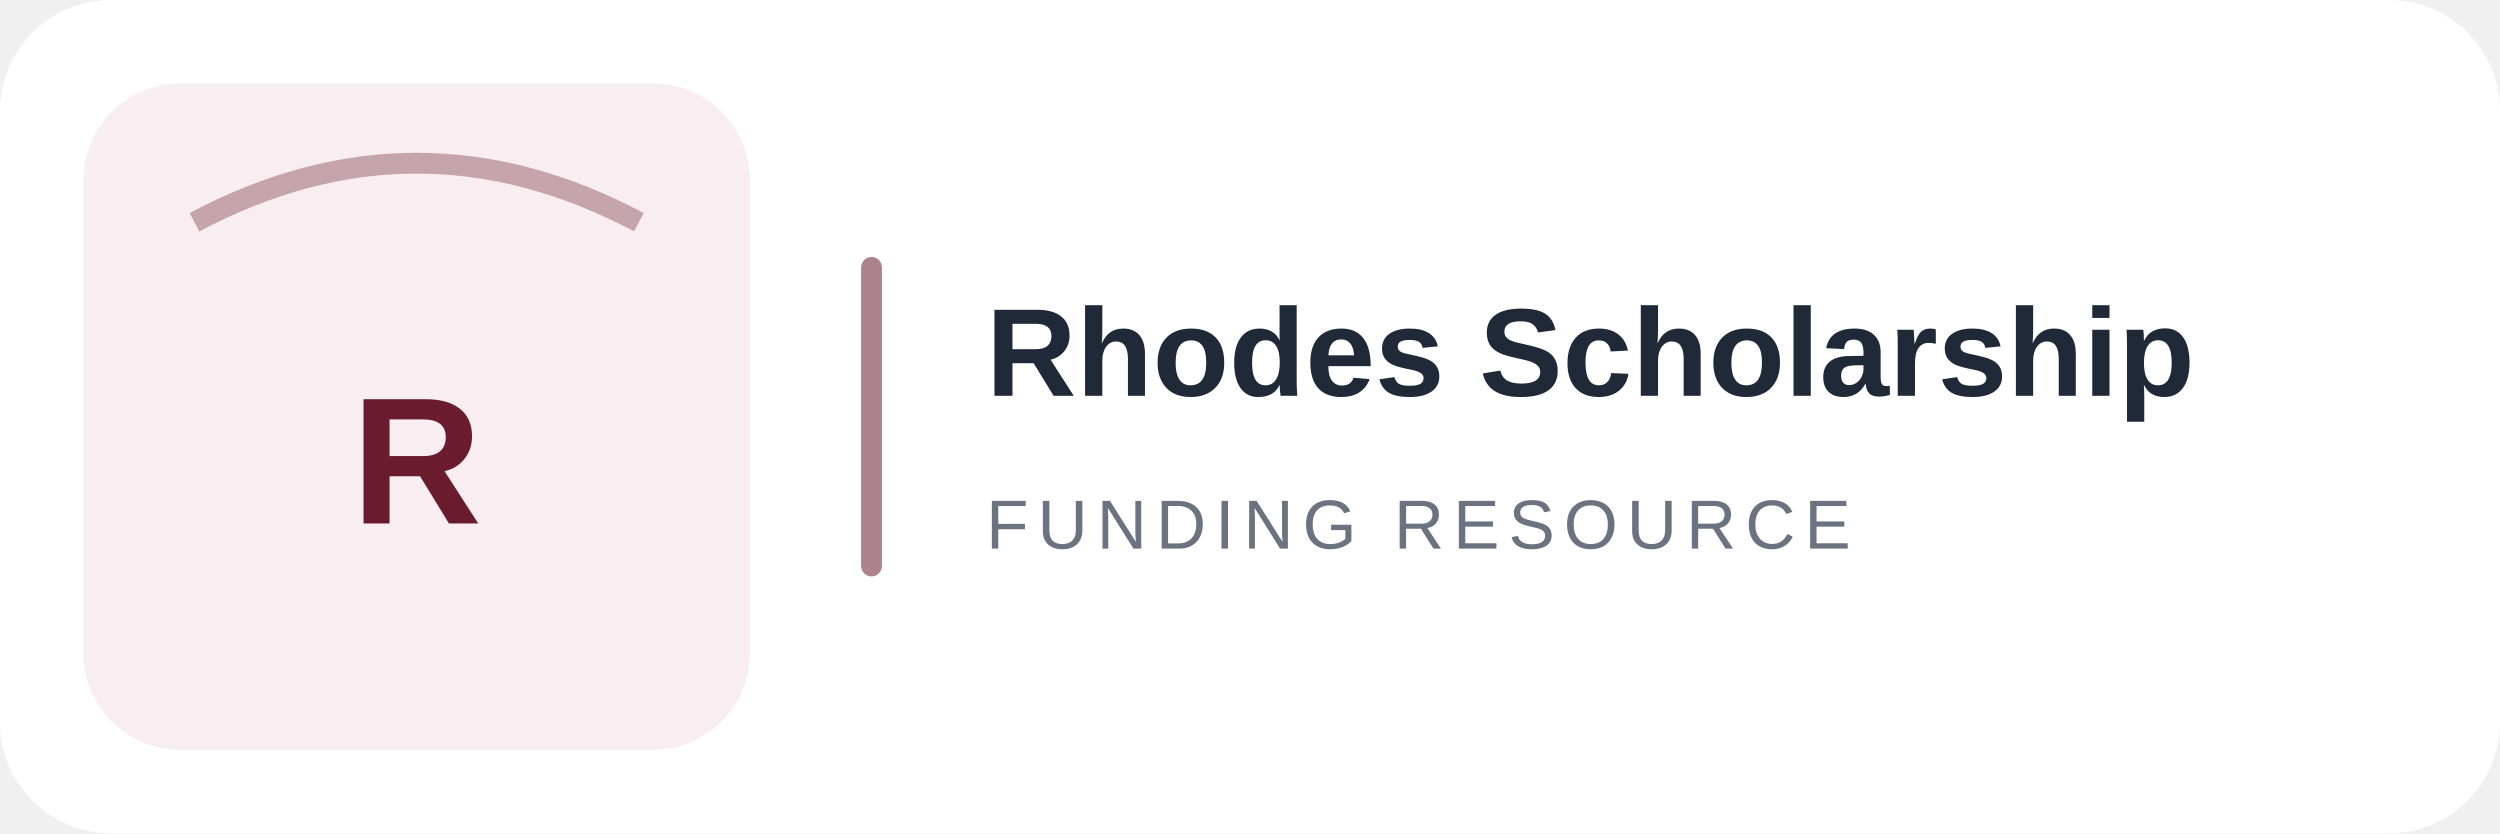
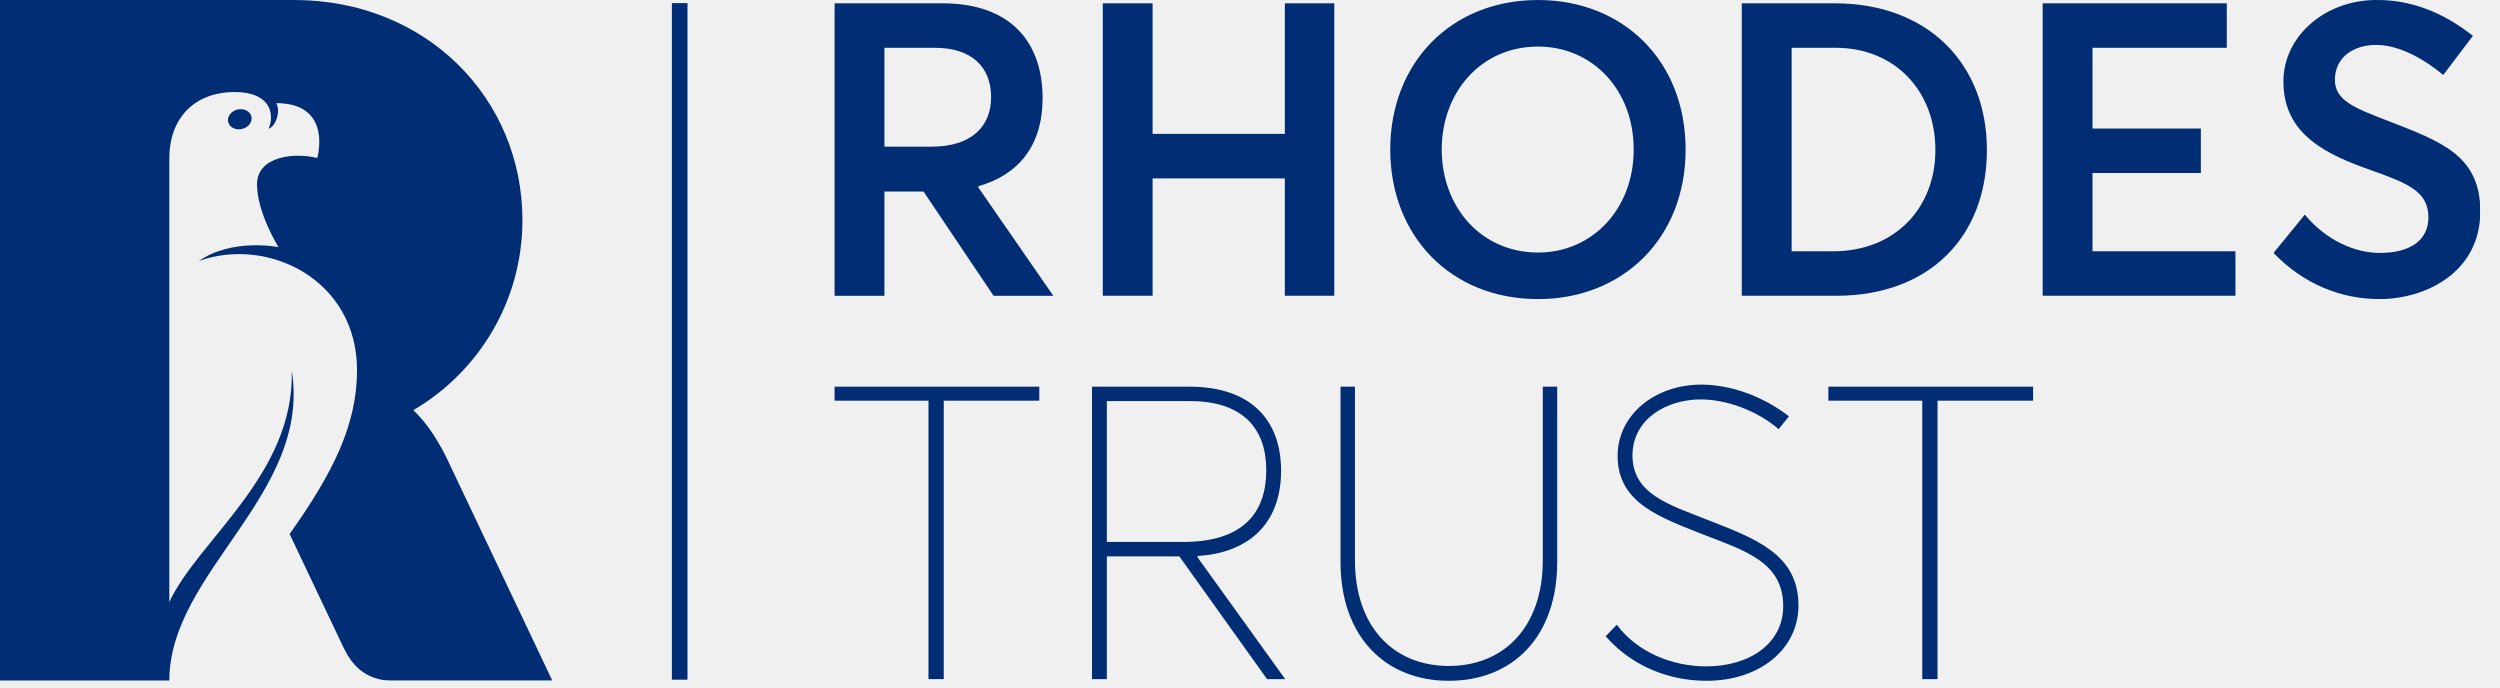
- <svg xmlns="http://www.w3.org/2000/svg" width="360" height="120" viewBox="0 0 360 120" role="img" aria-labelledby="title desc">
-   <rect width="360" height="120" rx="16" fill="#FFFFFF" />
-   <rect x="12" y="12" width="96" height="96" rx="14" fill="#F8EEF1" />
-   <path d="M28 32 Q60 15 92 32" fill="none" stroke="#6A1B2D" stroke-width="3" opacity=".35" />
-   <text x="60" y="68" font-family="Arial, Helvetica, sans-serif" font-size="26" font-weight="700" fill="#6A1B2D" text-anchor="middle" dominant-baseline="middle">R</text>
-   <rect x="124" y="37" width="3" height="46" rx="1.5" fill="#6A1B2D" opacity=".55" />
-   <text x="142" y="57" font-family="Arial, Helvetica, sans-serif" font-size="18" font-weight="700" fill="#202938">Rhodes Scholarship</text>
-   <text x="142" y="79" font-family="Arial, Helvetica, sans-serif" font-size="10" letter-spacing="1.3" fill="#6B7280">FUNDING RESOURCE</text>
+ <svg xmlns="http://www.w3.org/2000/svg" version="1.1" id="Layer_1" x="0px" y="0px" viewBox="0 0 160 44" style="enable-background:new 0 0 160 44;" xml:space="preserve">
+   <style type="text/css">
+ 	.st0{fill-rule:evenodd;clip-rule:evenodd;fill:#002D74;}
+ 	.st1{filter:url(#Adobe_OpacityMaskFilter);}
+ 	.st2{fill-rule:evenodd;clip-rule:evenodd;fill:#FFFFFF;}
+ 	.st3{mask:url(#b_00000049191603375963255570000010891731079240958608_);fill-rule:evenodd;clip-rule:evenodd;fill:#002D74;}
+ 	.st4{filter:url(#Adobe_OpacityMaskFilter_00000093177248387645292720000004352403748992707244_);}
+ 	.st5{mask:url(#d_00000133530035533770636920000003935350881288366986_);fill-rule:evenodd;clip-rule:evenodd;fill:#002D74;}
+ </style>
+   <rect x="43" y="0.2" class="st0" width="1" height="43.3" />
+   <g>
+     <path class="st0" d="M53.413,24.747v0.896h6.01v17.82h0.977V25.643h6.115v-0.896   L53.413,24.747z" />
+     <g transform="translate(.5 -.43)">
+       <path class="st0" d="M70.338,35.115h4.878c3.875,0,5.325-1.898,5.325-4.587    c0-3.03-1.9-4.429-4.852-4.429h-5.351V35.115z M80.593,43.895l-5.615-7.857    h-4.64v7.856h-0.95V25.177h6.223c4.112,0,5.878,2.293,5.878,5.377    c0,3.586-2.293,5.273-5.325,5.458l-0.026,0.08l5.615,7.802h-1.16V43.895z     M85.294,36.407V25.177h0.923v11.125c0,4.192,2.425,6.749,6.011,6.749    c3.532,0,6.01-2.505,6.01-6.749V25.177h0.923v11.23    c0,4.745-2.82,7.593-6.933,7.593c-4.087,0-6.934-2.848-6.934-7.593     M102.263,41.153l0.711-0.74c1.318,1.768,3.56,2.665,5.721,2.665    c2.795,0,4.93-1.477,4.93-3.85c0-2.794-2.372-3.532-5.114-4.587    c-2.689-1.081-5.484-1.977-5.484-5.035c0-2.61,2.373-4.587,5.431-4.561    c1.82,0.026,3.823,0.712,5.536,2.03l-0.659,0.818    C111.912,26.679,109.961,25.993,108.352,25.993c-2.187,0-4.349,1.24-4.375,3.56    c0,2.505,2.32,3.164,4.85,4.166c3.032,1.186,5.774,2.187,5.774,5.457    c0,2.82-2.505,4.824-5.88,4.824c-2.293,0-4.692-0.844-6.458-2.847 M122.526,26.073    h-6.01v-0.897h13.102V26.073h-6.116v17.821h-0.976V26.073z M56.103,9.816h3.032    c2.557,0,3.796-1.318,3.796-3.163c0-1.977-1.291-3.163-3.586-3.163h-3.242    L56.103,9.816z M63.089,19.36l-4.481-6.67h-2.505v6.67H52.913V0.642h6.907    c4.456,0,6.406,2.584,6.406,6.063c0,3.085-1.581,4.93-4.112,5.642V12.427    l4.798,6.933H63.089z M70.077,0.642h3.19v8.357h8.462V0.642h3.164v18.717h-3.164    v-7.513h-8.462v7.513h-3.19V0.642z M104.056,10c0-3.848-2.662-6.59-6.116-6.59    c-3.664,0-6.17,2.927-6.17,6.59c0,3.665,2.506,6.592,6.17,6.592    c3.454,0,6.116-2.768,6.116-6.591 M88.476,10.001    c0-5.51,3.849-9.57,9.464-9.57c5.405,0,9.438,3.849,9.438,9.57    c0,5.695-4.033,9.57-9.438,9.57c-5.615,0-9.464-4.061-9.464-9.57     M116.827,16.512c3.954,0,6.538-2.768,6.538-6.485    c0-3.797-2.61-6.538-6.38-6.538h-2.82v13.023    C114.165,16.512,116.827,16.512,116.827,16.512z M110.974,0.642h5.96    c5.93,0,9.727,3.848,9.727,9.385c0,5.51-3.639,9.332-9.65,9.332h-6.037    C110.974,19.359,110.974,0.642,110.974,0.642z M130.231,0.642h11.784v2.847h-8.594v5.168    h6.933v2.846h-6.933v5.009h9.148v2.847h-12.338V0.642z" />
+       <g transform="translate(145)">
+         <defs>
+           <filter id="Adobe_OpacityMaskFilter" filterUnits="userSpaceOnUse" x="0.006" y="0.43" width="13.234" height="19.141">
+             <feColorMatrix type="matrix" values="1 0 0 0 0  0 1 0 0 0  0 0 1 0 0  0 0 0 1 0" />
+           </filter>
+         </defs>
+         <mask maskUnits="userSpaceOnUse" x="0.006" y="0.43" width="13.234" height="19.141" id="b_00000049191603375963255570000010891731079240958608_">
+           <g class="st1">
+             <path id="a_00000109711037404437987420000007376943493923263134_" class="st2" d="M13.239,19.57V0.43H0.006       v19.14h13.234H13.239z" />
+           </g>
+         </mask>
+         <path class="st3" d="M0.006,16.618l2.003-2.452C3.354,15.801,5.199,16.618,6.807,16.618     c2.056,0,3.111-0.897,3.111-2.267c0-1.634-1.239-2.162-3.61-3.006     c-2.849-1.001-5.67-2.267-5.67-5.694c0-2.926,2.69-5.22,5.932-5.22     c2.215-0.026,4.297,0.79,6.196,2.294l-1.899,2.504C9.338,3.964,7.835,3.305,6.57,3.305     C5.12,3.305,3.96,4.095,3.934,5.493c-0.027,1.37,1.24,1.845,3.506,2.715     c3.217,1.266,5.8,2.136,5.8,5.747c0,3.875-3.454,5.616-6.459,5.616     c-2.399,0-4.824-0.923-6.775-2.953" />
+       </g>
+       <defs>
+         <filter id="Adobe_OpacityMaskFilter_00000120517905502731475300000013693323409926761390_" filterUnits="userSpaceOnUse" x="-0.5" y="0.43" width="35.353" height="43.57">
+           <feColorMatrix type="matrix" values="1 0 0 0 0  0 1 0 0 0  0 0 1 0 0  0 0 0 1 0" />
+         </filter>
+       </defs>
+       <mask maskUnits="userSpaceOnUse" x="-0.5" y="0.43" width="35.353" height="43.57" id="d_00000133530035533770636920000003935350881288366986_">
+         <g style="filter:url(#Adobe_OpacityMaskFilter_00000120517905502731475300000013693323409926761390_);">
+           <path id="c_00000181782173223361027530000013412148803782613930_" class="st2" d="M34.853,0.43H-0.5V44h35.353V0.43z" />
+         </g>
+       </mask>
+       <path class="st5" d="M28.036,29.64c-0.737-1.473-1.479-2.39-2.084-2.96    c4.176-2.444,6.983-6.975,6.983-12.163C32.935,6.736,26.797,0.43,18.321,0.43H-0.5V44    h10.836c0-6.985,9.106-11.921,7.837-19.855    c0.181,6.665-6.003,10.848-7.837,14.817v-28.394c0-2.561,1.585-4.248,4.198-4.248    c2.077,0,2.61,1.197,2.161,2.352c0.474-0.175,0.77-1.131,0.489-1.64    c3.196,0,2.833,2.724,2.617,3.51c-1.441-0.364-3.851-0.132-3.851,1.69    s1.375,4.016,1.375,4.016s-2.94-0.605-5.101,0.886    c4.422-1.59,10.126,1.192,10.126,6.98c0,3.495-1.526,6.566-4.315,10.492    l3.444,7.253c0.47,0.99,1.309,2.14,3.179,2.14h10.195l-6.817-14.36    L28.036,29.64z" />
+       <path class="st0" d="M14.99,8.684c0.41-0.095,0.68-0.45,0.6-0.795    C15.51,7.546,15.113,7.344,14.703,7.439c-0.41,0.095-0.68,0.451-0.6,0.795    S14.581,8.779,14.991,8.684" />
+     </g>
+   </g>
</svg>
